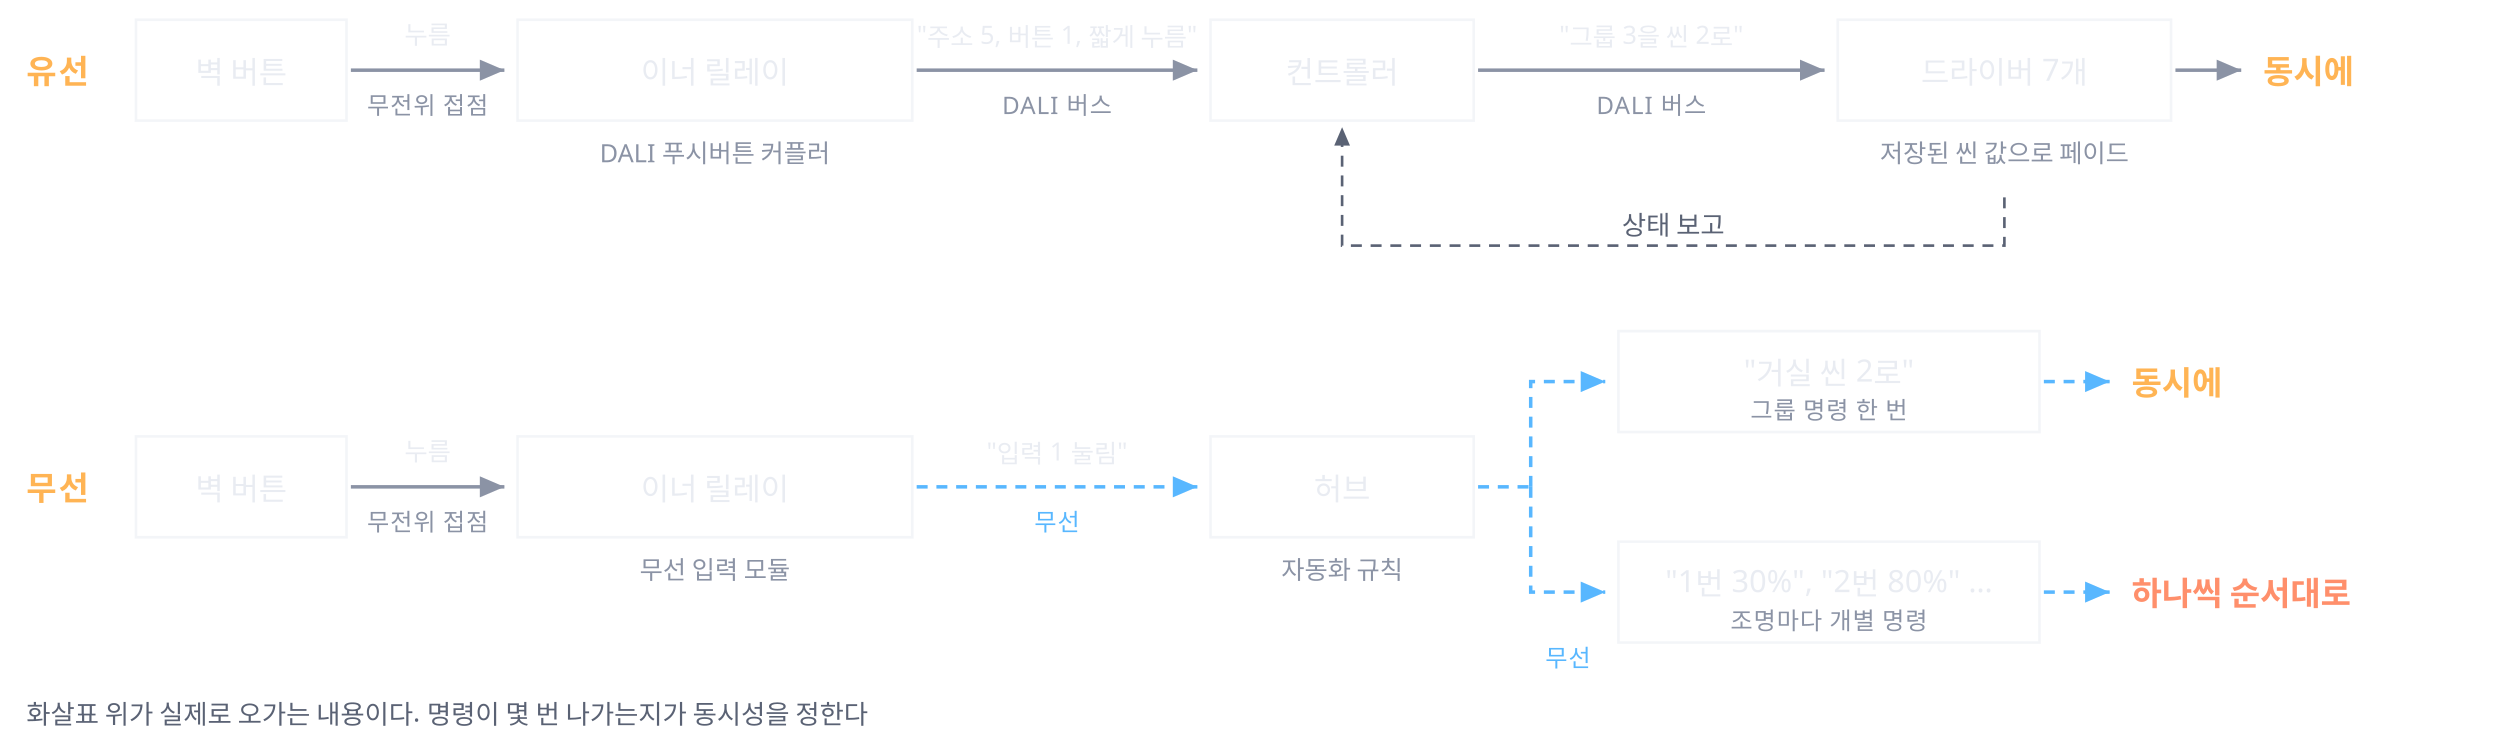
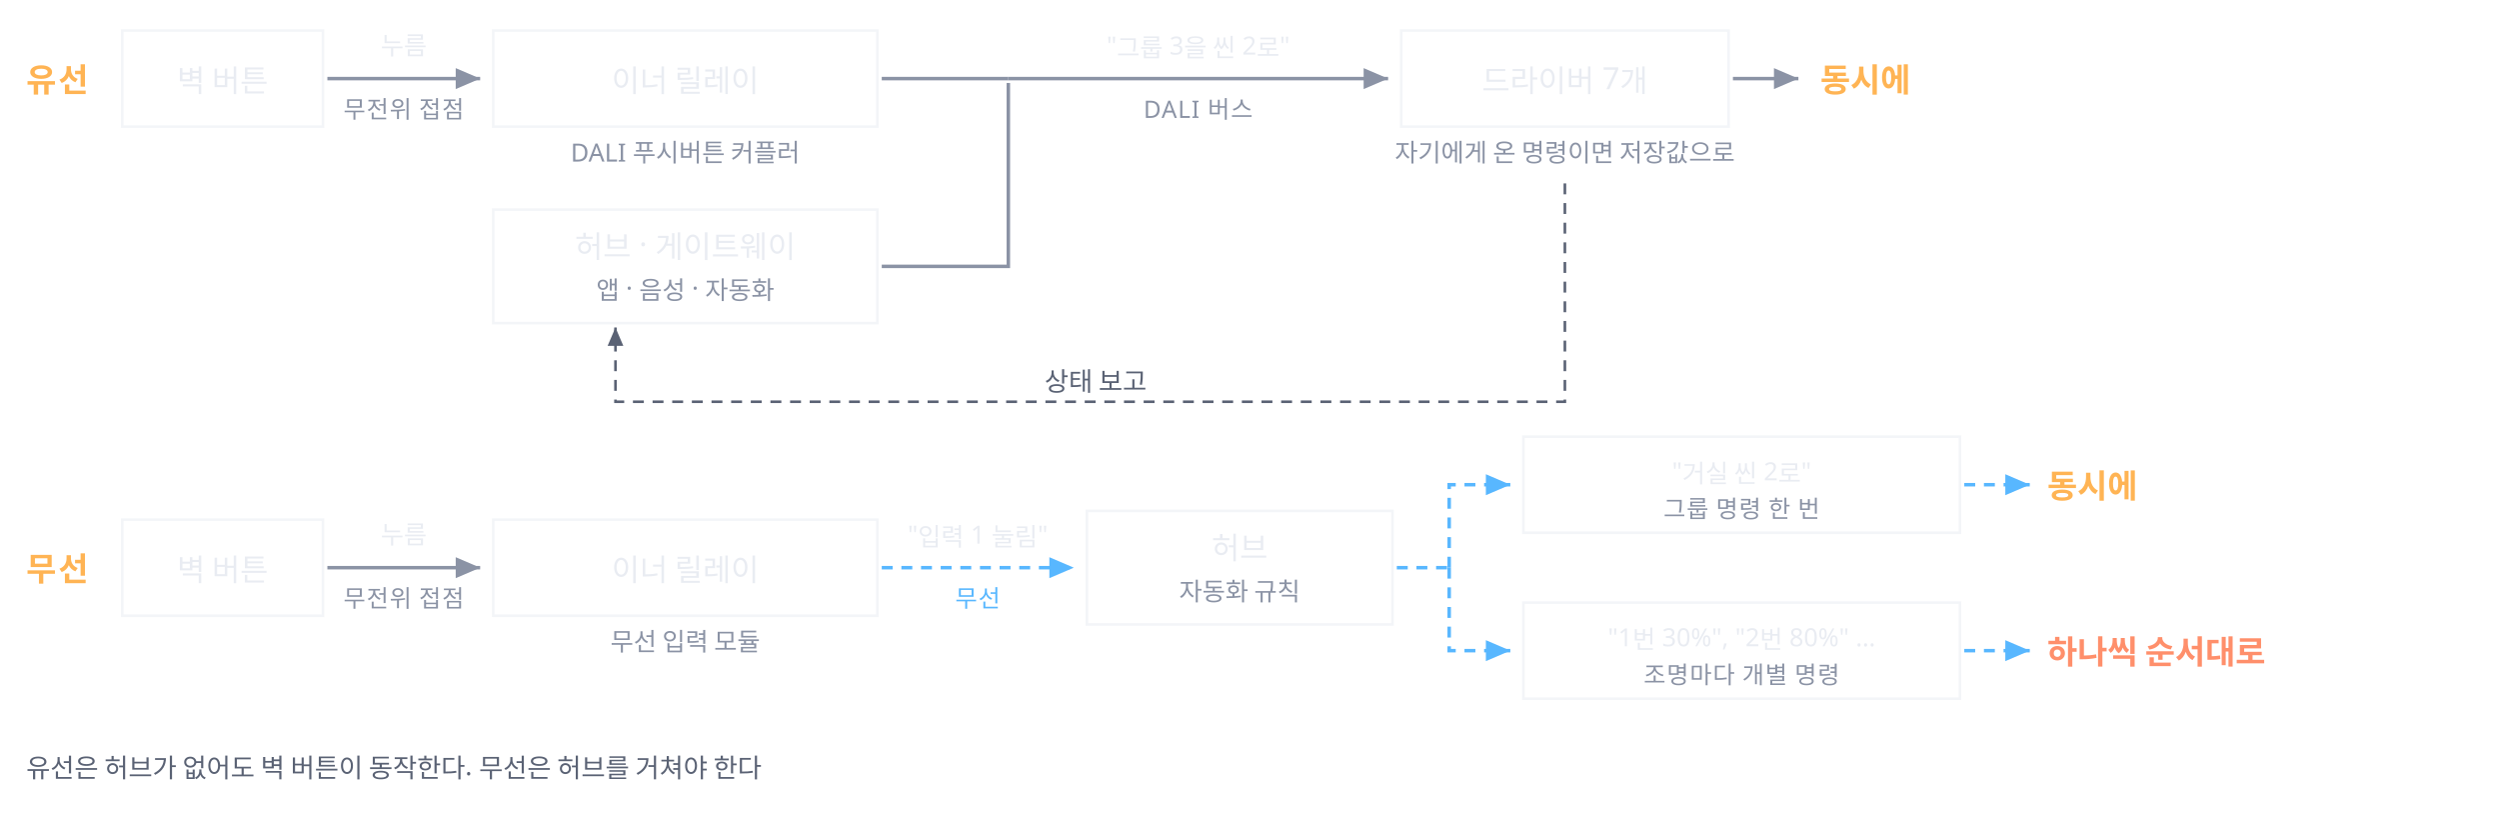
- <svg xmlns="http://www.w3.org/2000/svg" viewBox="8 88 1140 342" font-family="Pretendard, Apple SD Gothic Neo, sans-serif">
+ <svg xmlns="http://www.w3.org/2000/svg" viewBox="8 74 1145 372" font-family="Pretendard, Apple SD Gothic Neo, sans-serif">
  <defs>
    <style>
      .box{fill:none;stroke:#e9ecf2;stroke-opacity:.5;stroke-width:1.2}
      .w{stroke:#8b93a5;stroke-width:1.6;fill:none}
      .rf{stroke:#58b7ff;stroke-width:1.6;fill:none;stroke-dasharray:5 4}
      .fb{stroke:#5a6274;stroke-width:1.2;fill:none;stroke-dasharray:5 4}
      .lane{fill:#ffb454;font-size:15px;font-weight:700;letter-spacing:.06em}
      .t{fill:#e9ecf2;font-size:14px}
      .msg{fill:#e9ecf2;font-size:11.5px}
      .med{fill:#8b93a5;font-size:11px;letter-spacing:.04em}
      .medr{fill:#58b7ff;font-size:11px;letter-spacing:.04em}
      .sub{fill:#8b93a5;font-size:11.5px}
      .dim{fill:#5a6274;font-size:12px}
      .amb{fill:#ffb454;font-size:15px;font-weight:600}
      .red{fill:#ff8f6b;font-size:15px;font-weight:600}
    </style>
    <marker id="ar" markerWidth="8" markerHeight="8" refX="7" refY="4" orient="auto">
      <path d="M0,1 L7,4 L0,7 z" fill="#8b93a5" />
    </marker>
    <marker id="arr" markerWidth="8" markerHeight="8" refX="7" refY="4" orient="auto">
      <path d="M0,1 L7,4 L0,7 z" fill="#58b7ff" />
    </marker>
    <marker id="arf" markerWidth="8" markerHeight="8" refX="7" refY="4" orient="auto">
      <path d="M0,1 L7,4 L0,7 z" fill="#5a6274" />
    </marker>
  </defs>
-   <text x="20" y="126" class="lane">유선</text>
-   <rect x="70" y="97" width="96" height="46" class="box" />
-   <text x="118" y="126" class="t" text-anchor="middle">벽 버튼</text>
-   <line x1="168" y1="120" x2="238" y2="120" class="w" marker-end="url(#ar)" />
-   <text x="203" y="108" class="msg" text-anchor="middle">누름</text>
-   <text x="203" y="140" class="med" text-anchor="middle">무전위 접점</text>
-   <rect x="244" y="97" width="180" height="46" class="box" />
-   <text x="334" y="126" class="t" text-anchor="middle">이너 릴레이</text>
-   <text x="334" y="162" class="sub" text-anchor="middle">DALI 푸시버튼 커플러</text>
-   <line x1="426" y1="120" x2="554" y2="120" class="w" marker-end="url(#ar)" />
-   <text x="490" y="108" class="msg" text-anchor="middle">"주소 5, 버튼 1, 짧게 누름"</text>
-   <text x="490" y="140" class="med" text-anchor="middle">DALI 버스</text>
-   <rect x="560" y="97" width="120" height="46" class="box" />
-   <text x="620" y="126" class="t" text-anchor="middle">컨트롤러</text>
-   <line x1="682" y1="120" x2="840" y2="120" class="w" marker-end="url(#ar)" />
-   <text x="761" y="108" class="msg" text-anchor="middle">"그룹 3을 씬 2로"</text>
-   <text x="761" y="140" class="med" text-anchor="middle">DALI 버스</text>
-   <rect x="846" y="97" width="152" height="46" class="box" />
-   <text x="922" y="126" class="t" text-anchor="middle">드라이버 7개</text>
-   <text x="922" y="162" class="sub" text-anchor="middle">저장된 씬 값으로 페이드</text>
-   <line x1="1000" y1="120" x2="1030" y2="120" class="w" marker-end="url(#ar)" />
-   <text x="1040" y="126" class="amb">동시에</text>
-   <polyline points="922,178 922,200 620,200 620,146" class="fb" marker-end="url(#arf)" />
-   <text x="771" y="195" class="dim" text-anchor="middle">상태 보고</text>
-   <text x="20" y="316" class="lane">무선</text>
-   <rect x="70" y="287" width="96" height="46" class="box" />
-   <text x="118" y="316" class="t" text-anchor="middle">벽 버튼</text>
-   <line x1="168" y1="310" x2="238" y2="310" class="w" marker-end="url(#ar)" />
-   <text x="203" y="298" class="msg" text-anchor="middle">누름</text>
-   <text x="203" y="330" class="med" text-anchor="middle">무전위 접점</text>
-   <rect x="244" y="287" width="180" height="46" class="box" />
-   <text x="334" y="316" class="t" text-anchor="middle">이너 릴레이</text>
-   <text x="334" y="352" class="sub" text-anchor="middle">무선 입력 모듈</text>
-   <line x1="426" y1="310" x2="554" y2="310" class="rf" marker-end="url(#arr)" />
-   <text x="490" y="298" class="msg" text-anchor="middle">"입력 1 눌림"</text>
-   <text x="490" y="330" class="medr" text-anchor="middle">무선</text>
-   <rect x="560" y="287" width="120" height="46" class="box" />
-   <text x="620" y="316" class="t" text-anchor="middle">허브</text>
-   <text x="620" y="352" class="sub" text-anchor="middle">자동화 규칙</text>
-   <polyline points="682,310 706,310" class="rf" />
-   <polyline points="706,310 706,262 740,262" class="rf" marker-end="url(#arr)" />
-   <polyline points="706,310 706,358 740,358" class="rf" marker-end="url(#arr)" />
-   <text x="723" y="392" class="medr" text-anchor="middle">무선</text>
-   <rect x="746" y="239" width="192" height="46" class="box" />
-   <text x="842" y="262" class="t" text-anchor="middle">"거실 씬 2로"</text>
-   <text x="842" y="279" class="med" text-anchor="middle">그룹 명령 한 번</text>
-   <rect x="746" y="335" width="192" height="46" class="box" />
-   <text x="842" y="358" class="t" text-anchor="middle">"1번 30%", "2번 80%" …</text>
-   <text x="842" y="375" class="med" text-anchor="middle">조명마다 개별 명령</text>
-   <line x1="940" y1="262" x2="970" y2="262" class="rf" marker-end="url(#arr)" />
-   <text x="980" y="268" class="amb">동시에</text>
-   <line x1="940" y1="358" x2="970" y2="358" class="rf" marker-end="url(#arr)" />
-   <text x="980" y="364" class="red">하나씩 순서대로</text>
-   <text x="20" y="418" class="dim">화살표 위가 실제로 오가는 내용이다. 명령이 몇 번 나가는지가 동시성을 정한다</text>
+   <text x="20" y="116" class="lane">유선</text>
+   <rect x="64" y="88" width="92" height="44" class="box" />
+   <text x="110" y="116" class="t" text-anchor="middle">벽 버튼</text>
+   <line x1="158" y1="110" x2="228" y2="110" class="w" marker-end="url(#ar)" />
+   <text x="193" y="99" class="msg" text-anchor="middle">누름</text>
+   <text x="193" y="128" class="med" text-anchor="middle">무전위 접점</text>
+   <rect x="234" y="88" width="176" height="44" class="box" />
+   <text x="322" y="116" class="t" text-anchor="middle">이너 릴레이</text>
+   <text x="322" y="148" class="sub" text-anchor="middle">DALI 푸시버튼 커플러</text>
+   <rect x="234" y="170" width="176" height="52" class="box" />
+   <text x="322" y="192" class="t" text-anchor="middle">허브 · 게이트웨이</text>
+   <text x="322" y="211" class="sub" text-anchor="middle">앱 · 음성 · 자동화</text>
+   <polyline points="412,110 470,110" class="w" />
+   <polyline points="412,196 470,196 470,112" class="w" />
+   <line x1="470" y1="110" x2="644" y2="110" class="w" marker-end="url(#ar)" />
+   <text x="557" y="99" class="msg" text-anchor="middle">"그룹 3을 씬 2로"</text>
+   <text x="557" y="128" class="med" text-anchor="middle">DALI 버스</text>
+   <rect x="650" y="88" width="150" height="44" class="box" />
+   <text x="725" y="116" class="t" text-anchor="middle">드라이버 7개</text>
+   <text x="725" y="148" class="sub" text-anchor="middle">자기에게 온 명령이면 저장값으로</text>
+   <line x1="802" y1="110" x2="832" y2="110" class="w" marker-end="url(#ar)" />
+   <text x="842" y="116" class="amb">동시에</text>
+   <polyline points="725,158 725,258 290,258 290,224" class="fb" marker-end="url(#arf)" />
+   <text x="510" y="253" class="dim" text-anchor="middle">상태 보고</text>
+   <text x="20" y="340" class="lane">무선</text>
+   <rect x="64" y="312" width="92" height="44" class="box" />
+   <text x="110" y="340" class="t" text-anchor="middle">벽 버튼</text>
+   <line x1="158" y1="334" x2="228" y2="334" class="w" marker-end="url(#ar)" />
+   <text x="193" y="323" class="msg" text-anchor="middle">누름</text>
+   <text x="193" y="352" class="med" text-anchor="middle">무전위 접점</text>
+   <rect x="234" y="312" width="176" height="44" class="box" />
+   <text x="322" y="340" class="t" text-anchor="middle">이너 릴레이</text>
+   <text x="322" y="372" class="sub" text-anchor="middle">무선 입력 모듈</text>
+   <line x1="412" y1="334" x2="500" y2="334" class="rf" marker-end="url(#arr)" />
+   <text x="456" y="323" class="msg" text-anchor="middle">"입력 1 눌림"</text>
+   <text x="456" y="352" class="medr" text-anchor="middle">무선</text>
+   <rect x="506" y="308" width="140" height="52" class="box" />
+   <text x="576" y="330" class="t" text-anchor="middle">허브</text>
+   <text x="576" y="349" class="sub" text-anchor="middle">자동화 규칙</text>
+   <polyline points="648,334 672,334" class="rf" />
+   <polyline points="672,334 672,296 700,296" class="rf" marker-end="url(#arr)" />
+   <polyline points="672,334 672,372 700,372" class="rf" marker-end="url(#arr)" />
+   <rect x="706" y="274" width="200" height="44" class="box" />
+   <text x="806" y="294" class="msg" text-anchor="middle">"거실 씬 2로"</text>
+   <text x="806" y="311" class="med" text-anchor="middle">그룹 명령 한 번</text>
+   <rect x="706" y="350" width="200" height="44" class="box" />
+   <text x="806" y="370" class="msg" text-anchor="middle">"1번 30%", "2번 80%" …</text>
+   <text x="806" y="387" class="med" text-anchor="middle">조명마다 개별 명령</text>
+   <line x1="908" y1="296" x2="938" y2="296" class="rf" marker-end="url(#arr)" />
+   <text x="946" y="302" class="amb">동시에</text>
+   <line x1="908" y1="372" x2="938" y2="372" class="rf" marker-end="url(#arr)" />
+   <text x="946" y="378" class="red">하나씩 순서대로</text>
+   <text x="20" y="430" class="dim">유선은 허브가 없어도 벽 버튼이 동작한다. 무선은 허브를 거쳐야 한다</text>
</svg>
